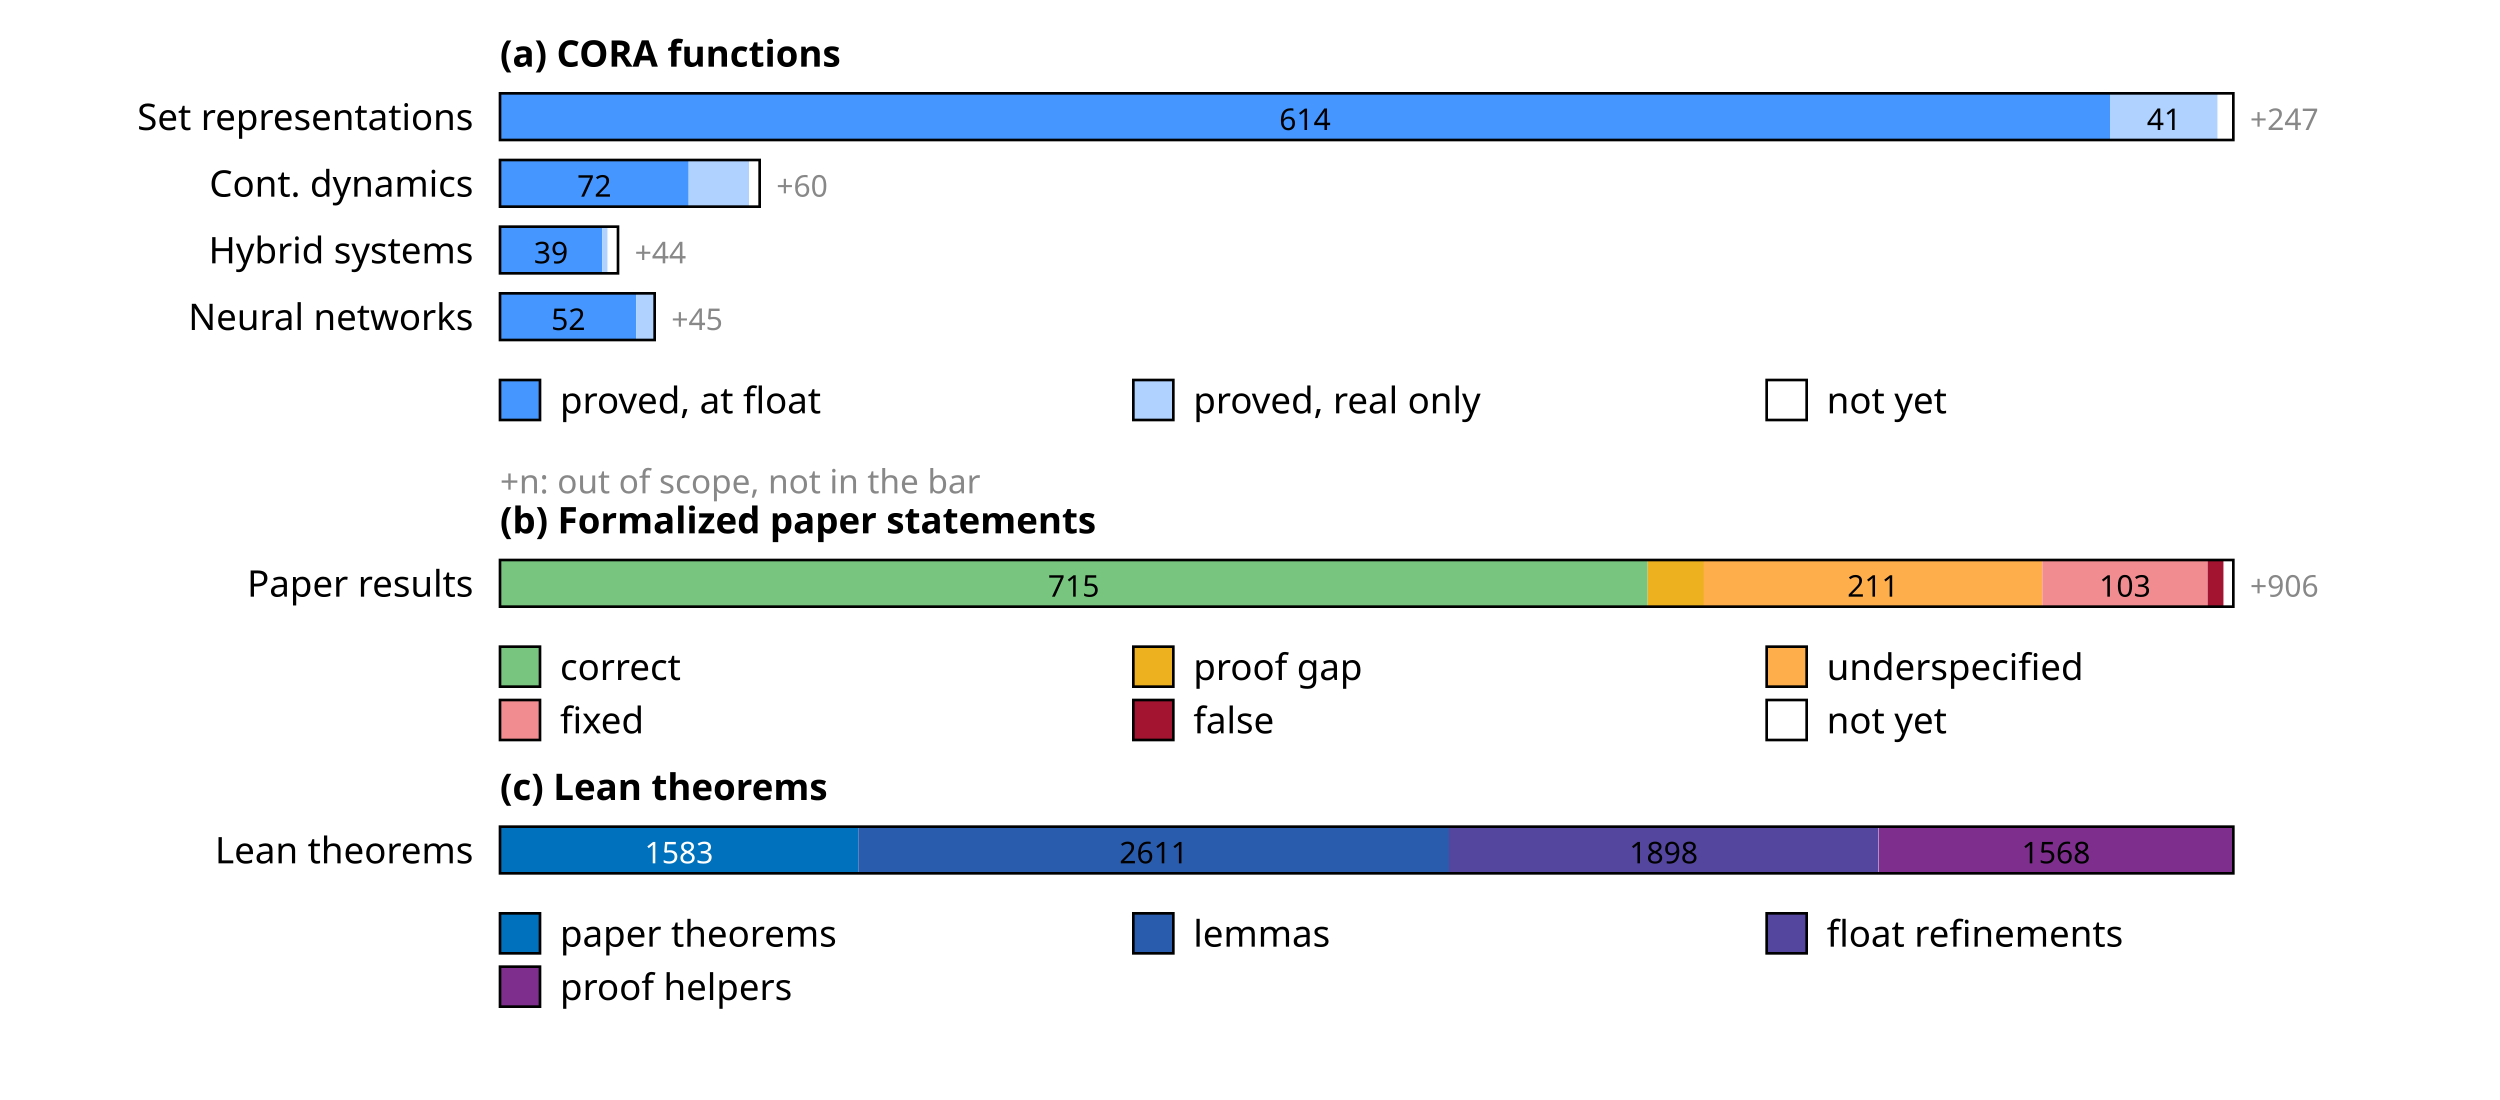
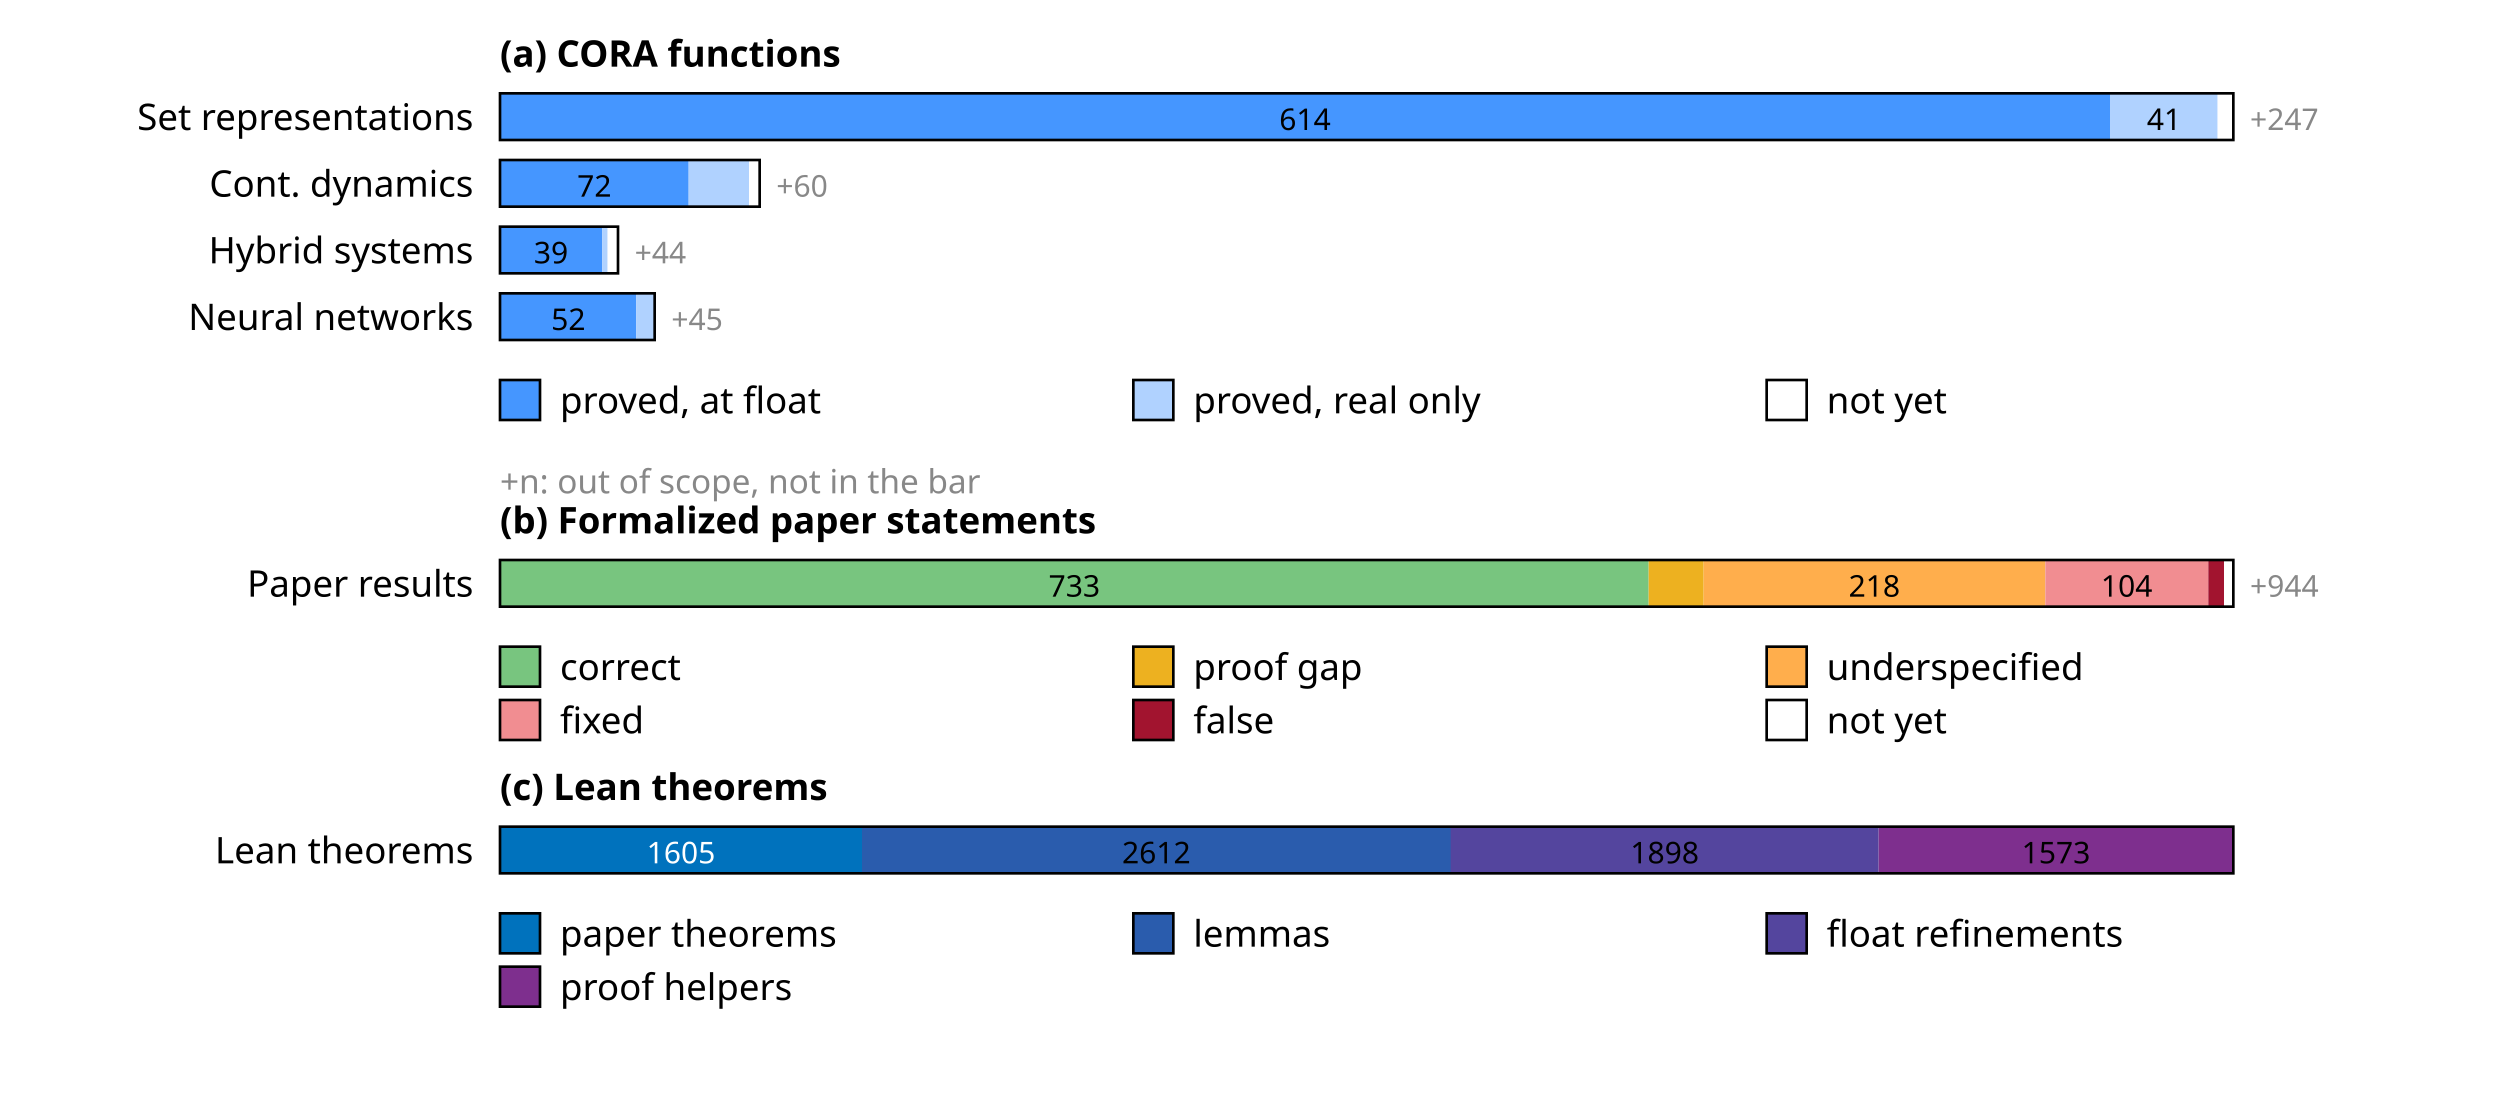
<svg xmlns="http://www.w3.org/2000/svg" width="750" height="330" font-family="sans-serif" font-size="11">
  <rect width="100%" height="100%" fill="white" />
  <text x="150" y="20" font-weight="bold">(a) CORA functions</text>
  <text x="142" y="39" text-anchor="end">Set representations</text>
  <rect x="150.0" y="28" width="483.0" height="14" fill="rgb(69,150,255)" />
  <text x="391.5" y="39" text-anchor="middle" font-size="9" fill="#000">614</text>
  <rect x="633.0" y="28" width="32.3" height="14" fill="rgb(176,210,255)" />
  <text x="649.2" y="39" text-anchor="middle" font-size="9" fill="#000">41</text>
  <rect x="665.3" y="28" width="4.7" height="14" fill="rgb(255,255,255)" />
  <rect x="150" y="28" width="520.0" height="14" fill="none" stroke="#000" stroke-width="0.8" />
  <text x="675.0" y="39" font-size="9" fill="#888">+247</text>
  <text x="142" y="59" text-anchor="end">Cont. dynamics</text>
  <rect x="150.0" y="48" width="56.6" height="14" fill="rgb(69,150,255)" />
  <text x="178.3" y="59" text-anchor="middle" font-size="9" fill="#000">72</text>
  <rect x="206.6" y="48" width="18.1" height="14" fill="rgb(176,210,255)" />
  <rect x="224.7" y="48" width="3.1" height="14" fill="rgb(255,255,255)" />
  <rect x="150" y="48" width="77.9" height="14" fill="none" stroke="#000" stroke-width="0.8" />
  <text x="232.9" y="59" font-size="9" fill="#888">+60</text>
  <text x="142" y="79" text-anchor="end">Hybrid systems</text>
  <rect x="150.0" y="68" width="30.7" height="14" fill="rgb(69,150,255)" />
  <text x="165.3" y="79" text-anchor="middle" font-size="9" fill="#000">39</text>
  <rect x="180.7" y="68" width="1.6" height="14" fill="rgb(176,210,255)" />
  <rect x="182.3" y="68" width="3.1" height="14" fill="rgb(255,255,255)" />
  <rect x="150" y="68" width="35.4" height="14" fill="none" stroke="#000" stroke-width="0.8" />
  <text x="190.4" y="79" font-size="9" fill="#888">+44</text>
  <text x="142" y="99" text-anchor="end">Neural networks</text>
  <rect x="150.0" y="88" width="40.9" height="14" fill="rgb(69,150,255)" />
  <text x="170.5" y="99" text-anchor="middle" font-size="9" fill="#000">52</text>
  <rect x="190.9" y="88" width="5.5" height="14" fill="rgb(176,210,255)" />
  <rect x="150" y="88" width="46.4" height="14" fill="none" stroke="#000" stroke-width="0.8" />
  <text x="201.4" y="99" font-size="9" fill="#888">+45</text>
  <rect x="150" y="114" width="12" height="12" fill="rgb(69,150,255)" stroke="#000" stroke-width="0.8" />
  <text x="168" y="124">proved, at float</text>
  <rect x="340" y="114" width="12" height="12" fill="rgb(176,210,255)" stroke="#000" stroke-width="0.8" />
  <text x="358" y="124">proved, real only</text>
  <rect x="530" y="114" width="12" height="12" fill="rgb(255,255,255)" stroke="#000" stroke-width="0.8" />
  <text x="548" y="124">not yet</text>
  <text x="150" y="148" font-size="10" fill="#888">+n: out of scope, not in the bar</text>
  <text x="150" y="160" font-weight="bold">(b) Formalized paper statements</text>
  <text x="142" y="179" text-anchor="end">Paper results</text>
-   <rect x="150.0" y="168" width="344.3" height="14" fill="rgb(120,197,127)" />
-   <text x="322.1" y="179" text-anchor="middle" font-size="9" fill="#000">715</text>
-   <rect x="494.3" y="168" width="16.9" height="14" fill="rgb(237,177,32)" />
-   <rect x="511.1" y="168" width="101.6" height="14" fill="rgb(255,174,76)" />
-   <text x="561.9" y="179" text-anchor="middle" font-size="9" fill="#000">211</text>
-   <rect x="612.7" y="168" width="49.6" height="14" fill="rgb(241,141,145)" />
-   <text x="637.5" y="179" text-anchor="middle" font-size="9" fill="#000">103</text>
-   <rect x="662.3" y="168" width="4.8" height="14" fill="rgb(162,20,47)" />
-   <rect x="667.1" y="168" width="2.9" height="14" fill="rgb(255,255,255)" />
+   <rect x="150.0" y="168" width="344.6" height="14" fill="rgb(120,197,127)" />
+   <text x="322.3" y="179" text-anchor="middle" font-size="9" fill="#000">733</text>
+   <rect x="494.6" y="168" width="16.5" height="14" fill="rgb(237,177,32)" />
+   <rect x="511.1" y="168" width="102.5" height="14" fill="rgb(255,174,76)" />
+   <text x="562.3" y="179" text-anchor="middle" font-size="9" fill="#000">218</text>
+   <rect x="613.6" y="168" width="48.9" height="14" fill="rgb(241,141,145)" />
+   <text x="638.0" y="179" text-anchor="middle" font-size="9" fill="#000">104</text>
+   <rect x="662.5" y="168" width="4.7" height="14" fill="rgb(162,20,47)" />
+   <rect x="667.2" y="168" width="2.8" height="14" fill="rgb(255,255,255)" />
  <rect x="150" y="168" width="520.0" height="14" fill="none" stroke="#000" stroke-width="0.8" />
-   <text x="675.0" y="179" font-size="9" fill="#888">+906</text>
+   <text x="675.0" y="179" font-size="9" fill="#888">+944</text>
  <rect x="150" y="194" width="12" height="12" fill="rgb(120,197,127)" stroke="#000" stroke-width="0.8" />
  <text x="168" y="204">correct</text>
  <rect x="340" y="194" width="12" height="12" fill="rgb(237,177,32)" stroke="#000" stroke-width="0.8" />
  <text x="358" y="204">proof gap</text>
  <rect x="530" y="194" width="12" height="12" fill="rgb(255,174,76)" stroke="#000" stroke-width="0.8" />
  <text x="548" y="204">underspecified</text>
  <rect x="150" y="210" width="12" height="12" fill="rgb(241,141,145)" stroke="#000" stroke-width="0.8" />
  <text x="168" y="220">fixed</text>
  <rect x="340" y="210" width="12" height="12" fill="rgb(162,20,47)" stroke="#000" stroke-width="0.8" />
  <text x="358" y="220">false</text>
  <rect x="530" y="210" width="12" height="12" fill="rgb(255,255,255)" stroke="#000" stroke-width="0.8" />
  <text x="548" y="220">not yet</text>
  <text x="150" y="240" font-weight="bold">(c) Lean theorems</text>
  <text x="142" y="259" text-anchor="end">Lean theorems</text>
-   <rect x="150.0" y="248" width="107.5" height="14" fill="rgb(0,114,189)" />
-   <text x="203.7" y="259" text-anchor="middle" font-size="9" fill="#fff">1583</text>
-   <rect x="257.5" y="248" width="177.2" height="14" fill="rgb(42,92,173)" />
-   <text x="346.1" y="259" text-anchor="middle" font-size="9" fill="#000">2611</text>
-   <rect x="434.7" y="248" width="128.8" height="14" fill="rgb(84,69,158)" />
-   <text x="499.1" y="259" text-anchor="middle" font-size="9" fill="#000">1898</text>
+   <rect x="150.0" y="248" width="108.6" height="14" fill="rgb(0,114,189)" />
+   <text x="204.3" y="259" text-anchor="middle" font-size="9" fill="#fff">1605</text>
+   <rect x="258.6" y="248" width="176.7" height="14" fill="rgb(42,92,173)" />
+   <text x="346.9" y="259" text-anchor="middle" font-size="9" fill="#000">2612</text>
+   <rect x="435.2" y="248" width="128.4" height="14" fill="rgb(84,69,158)" />
+   <text x="499.4" y="259" text-anchor="middle" font-size="9" fill="#000">1898</text>
  <rect x="563.6" y="248" width="106.4" height="14" fill="rgb(126,47,142)" />
-   <text x="616.8" y="259" text-anchor="middle" font-size="9" fill="#000">1568</text>
+   <text x="616.8" y="259" text-anchor="middle" font-size="9" fill="#000">1573</text>
  <rect x="150" y="248" width="520.0" height="14" fill="none" stroke="#000" stroke-width="0.8" />
  <rect x="150" y="274" width="12" height="12" fill="rgb(0,114,189)" stroke="#000" stroke-width="0.8" />
  <text x="168" y="284">paper theorems</text>
  <rect x="340" y="274" width="12" height="12" fill="rgb(42,92,173)" stroke="#000" stroke-width="0.8" />
  <text x="358" y="284">lemmas</text>
  <rect x="530" y="274" width="12" height="12" fill="rgb(84,69,158)" stroke="#000" stroke-width="0.8" />
  <text x="548" y="284">float refinements</text>
  <rect x="150" y="290" width="12" height="12" fill="rgb(126,47,142)" stroke="#000" stroke-width="0.8" />
  <text x="168" y="300">proof helpers</text>
</svg>
